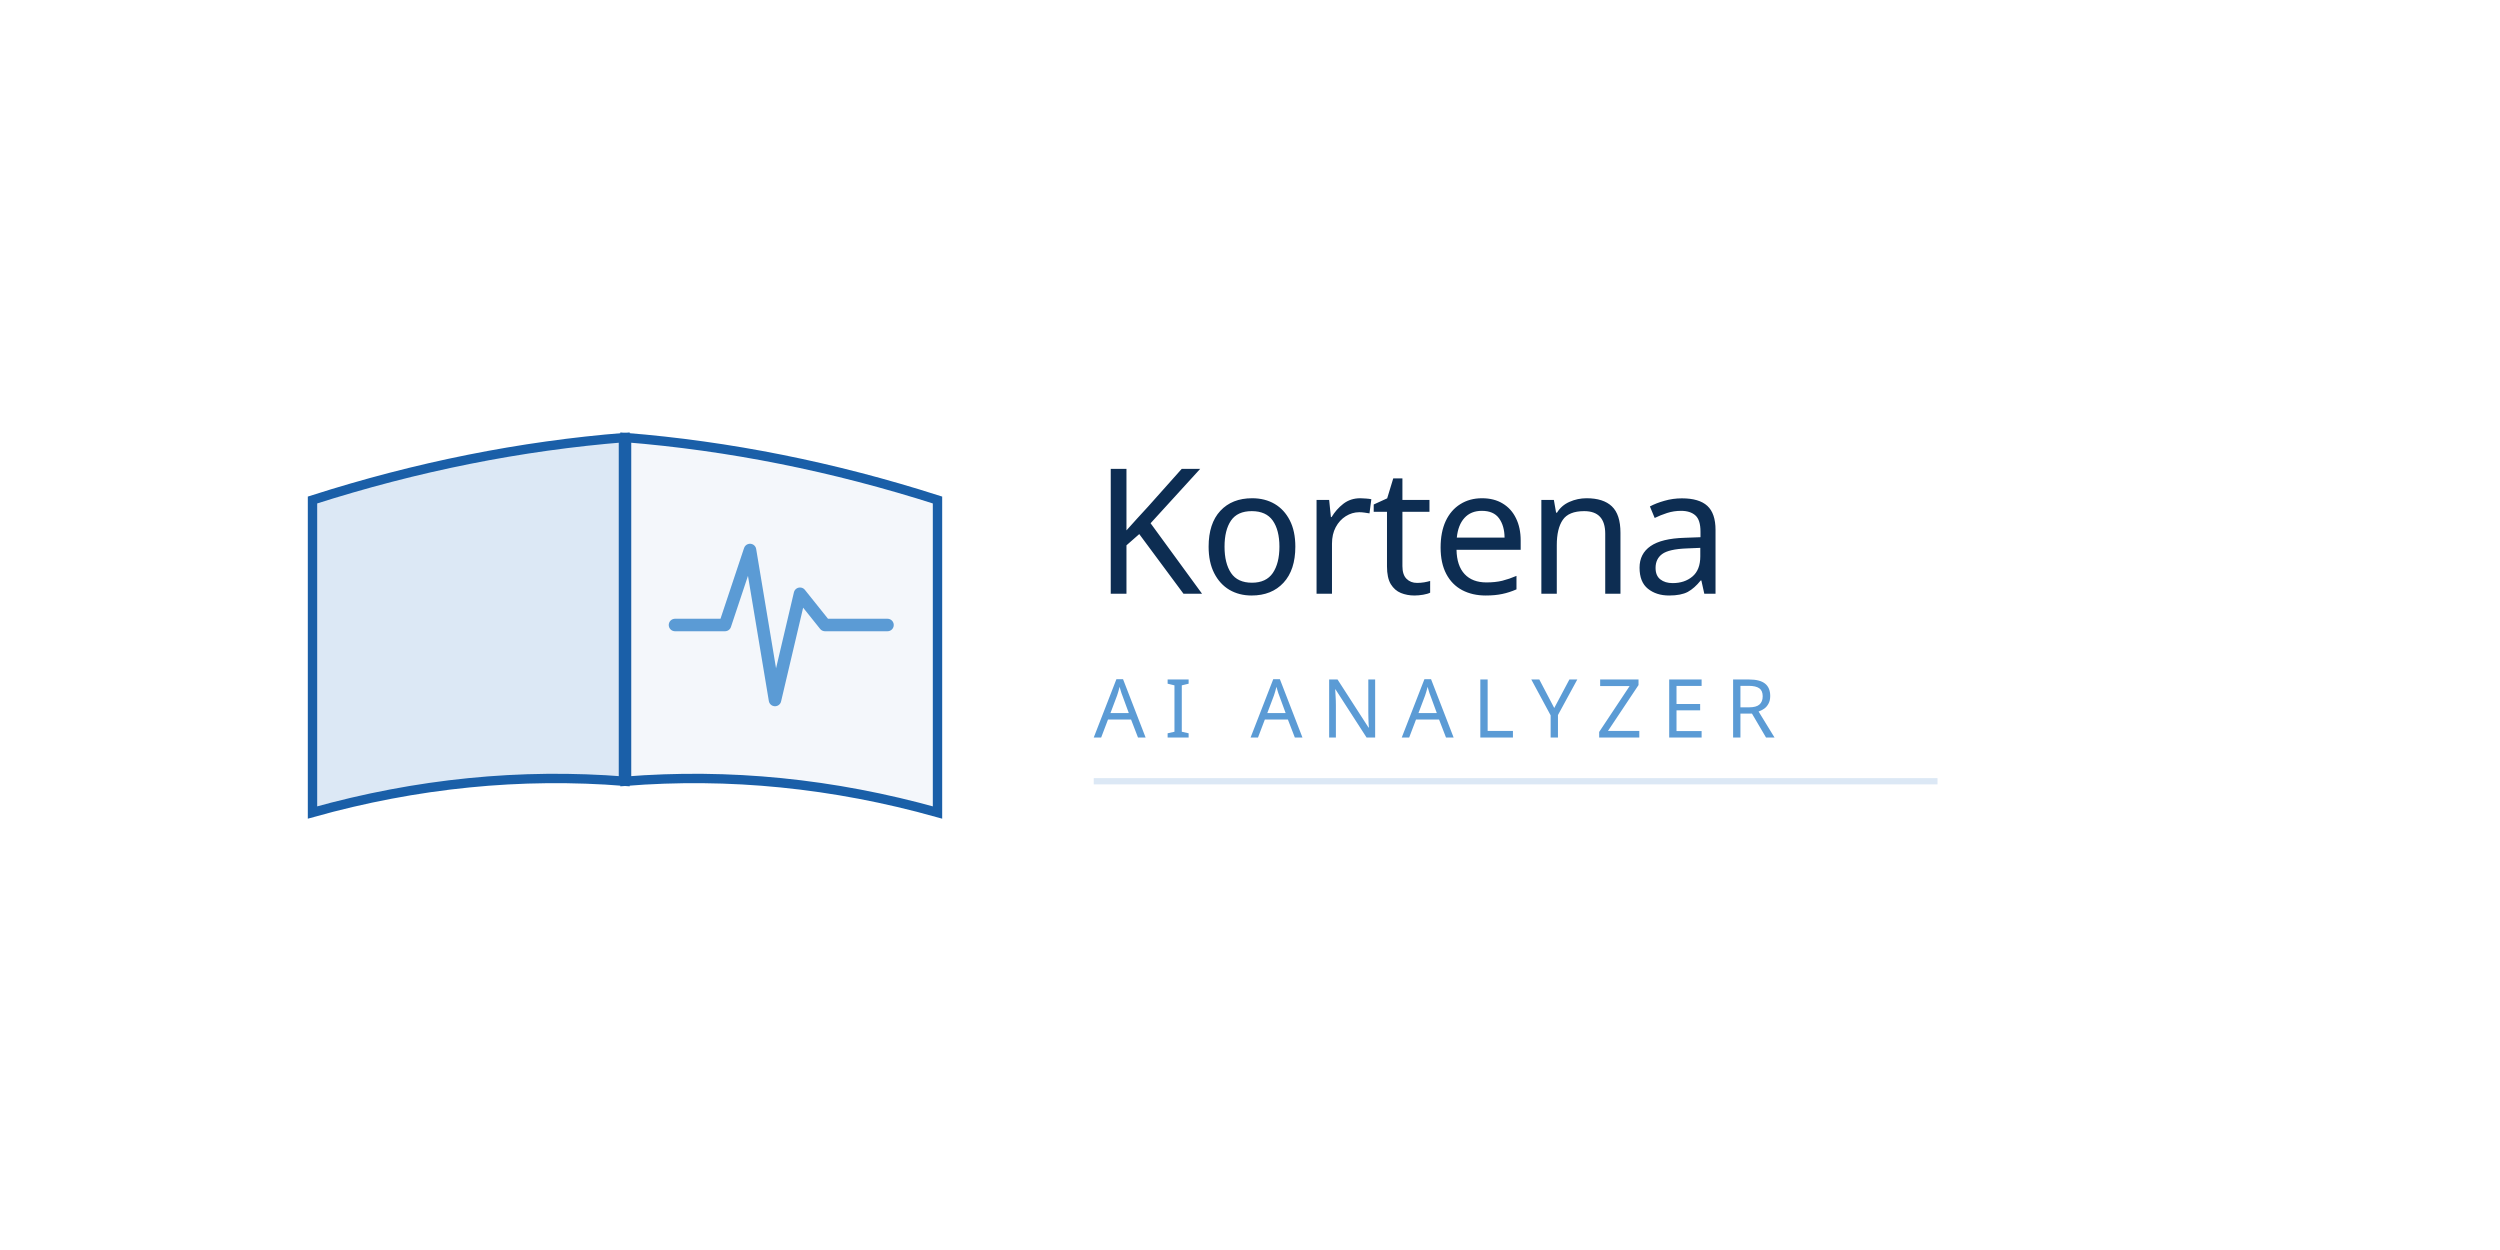
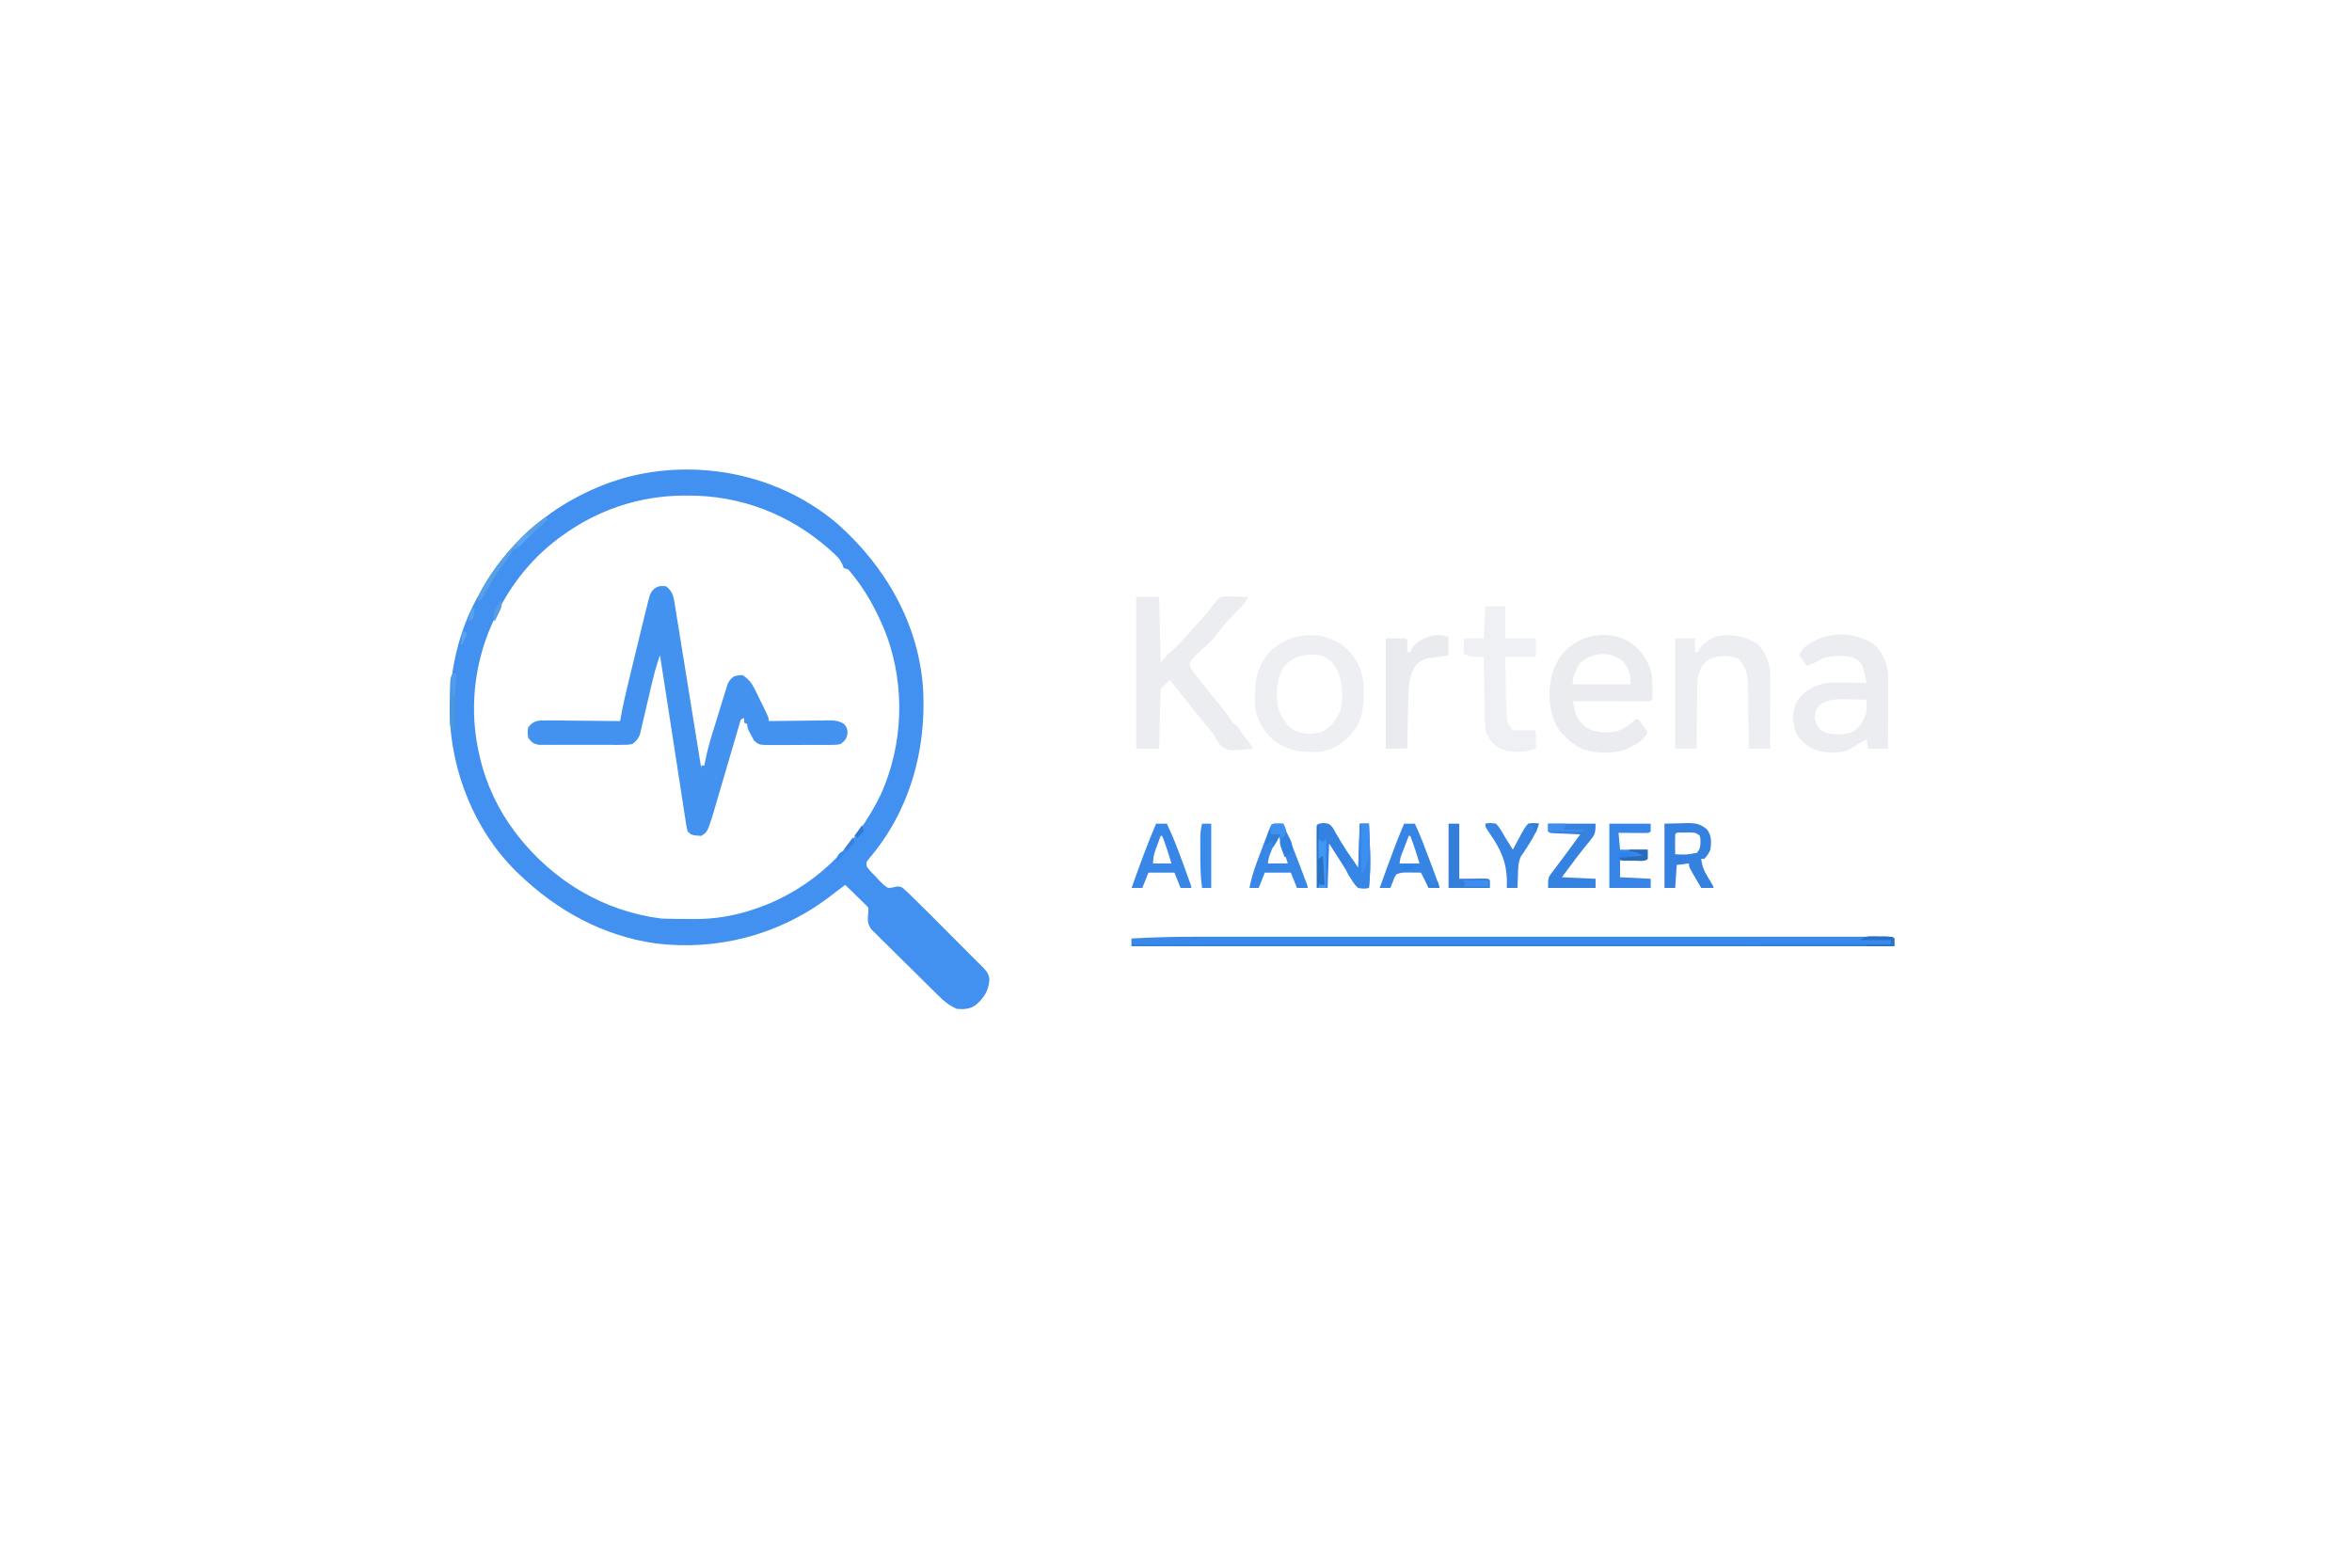
- <svg xmlns="http://www.w3.org/2000/svg" viewBox="0 0 400 200">
-   <g transform="translate(40, 60)">
-     <path d="M60 10 Q35 12 10 20 L10 70 Q35 63 60 65 Z" fill="#dce8f5" stroke="#1a5fa8" stroke-width="1.5" />
-     <path d="M60 10 Q85 12 110 20 L110 70 Q85 63 60 65 Z" fill="#f4f7fb" stroke="#1a5fa8" stroke-width="1.5" />
-     <line x1="60" y1="10" x2="60" y2="65" stroke="#1a5fa8" stroke-width="2" />
-     <polyline points="68,40 76,40 80,28 84,52 88,35 92,40 102,40" fill="none" stroke="#5b9bd5" stroke-width="2" stroke-linecap="round" stroke-linejoin="round" />
-   </g>
-   <text x="175" y="95" font-family="DM Sans, sans-serif" font-size="28" font-weight="500" fill="#0d2d52" letter-spacing="-0.5">Kortena</text>
-   <text x="175" y="118" font-family="DM Sans, sans-serif" font-size="13" font-weight="300" fill="#5b9bd5" letter-spacing="3">AI ANALYZER</text>
-   <line x1="175" y1="125" x2="310" y2="125" stroke="#dce8f5" stroke-width="1" />
+ <svg xmlns="http://www.w3.org/2000/svg" version="1.1" width="1536" height="1024">
+   <path d="M0 0 C31.466 27.961 53.19 65.778 55.781 108.436 C57.795 148.56 46.729 187.745 20.362 218.624 C18.603 220.668 18.603 220.668 18.894 223.683 C20.774 226.349 23.118 228.601 25.394 230.933 C25.994 231.595 26.595 232.258 27.214 232.94 C29.034 234.807 30.65 236.349 32.894 237.683 C34.974 237.631 36.756 237.192 38.776 236.717 C41.653 236.67 42.439 237.588 44.52 239.533 C45.567 240.504 45.567 240.504 46.635 241.494 C50.762 245.493 54.854 249.521 58.905 253.597 C60.302 254.996 60.302 254.996 61.727 256.423 C64.182 258.881 66.634 261.343 69.085 263.805 C71.574 266.305 74.067 268.802 76.56 271.3 C80.988 275.738 85.415 280.178 89.838 284.623 C91.521 286.309 93.215 287.985 94.912 289.658 C97.445 292.246 98.784 294.157 99.046 297.796 C98.333 305.091 95.645 309.193 90.269 314.058 C86.152 316.874 82.79 317.015 77.894 316.683 C73.219 314.735 70.038 312.226 66.439 308.696 C65.931 308.201 65.423 307.706 64.899 307.196 C63.236 305.571 61.583 303.934 59.933 302.296 C58.775 301.153 57.618 300.011 56.461 298.869 C54.043 296.478 51.632 294.08 49.224 291.679 C46.142 288.608 43.036 285.563 39.923 282.524 C37.526 280.176 35.147 277.81 32.773 275.438 C31.636 274.308 30.491 273.184 29.34 272.067 C27.731 270.502 26.149 268.913 24.572 267.317 C23.666 266.42 22.76 265.523 21.827 264.599 C19.182 260.609 19.533 258.41 19.894 253.683 C20.206 250.706 20.206 250.706 18.517 248.965 C17.888 248.352 17.26 247.74 16.612 247.108 C15.936 246.441 15.259 245.774 14.562 245.087 C13.846 244.397 13.131 243.706 12.394 242.995 C11.678 242.293 10.963 241.591 10.226 240.868 C8.455 239.133 6.677 237.405 4.894 235.683 C3.686 236.586 2.479 237.49 1.272 238.394 C0.538 238.944 -0.197 239.494 -0.954 240.061 C-2.693 241.371 -4.42 242.7 -6.142 244.034 C-38.631 268.433 -78.764 278.875 -119.053 273.913 C-153.573 268.859 -183.192 252.607 -208.106 228.683 C-208.663 228.15 -209.219 227.617 -209.792 227.068 C-237.202 200.315 -252.611 161.402 -253.458 123.395 C-253.653 96.208 -247.73 69.398 -234.106 45.683 C-233.587 44.747 -233.587 44.747 -233.057 43.792 C-212.896 7.556 -179.464 -18.429 -139.763 -30.067 C-91.706 -43.399 -38.043 -32.552 0 0 Z M-180.106 7.683 C-180.898 8.25 -181.689 8.817 -182.505 9.401 C-201.573 23.845 -215.386 41.979 -225.106 63.683 C-225.53 64.624 -225.53 64.624 -225.961 65.584 C-237.722 92.204 -240.715 122.302 -234.106 150.683 C-233.873 151.711 -233.873 151.711 -233.635 152.76 C-229.59 169.885 -221.716 186.649 -211.106 200.683 C-210.115 202.005 -210.115 202.005 -209.103 203.354 C-185.735 233.134 -152.849 252.963 -115.106 257.683 C-110.382 257.891 -105.659 257.911 -100.931 257.923 C-98.706 257.932 -96.482 257.963 -94.257 257.995 C-80.611 258.097 -67.749 256.033 -54.794 251.62 C-53.919 251.323 -53.043 251.027 -52.141 250.721 C-15.613 237.8 11.528 210.803 28.3 176.269 C42.775 143.7 44.085 106.146 31.894 72.683 C25.905 57.173 17.887 42.259 6.894 29.683 C5.904 29.353 4.914 29.023 3.894 28.683 C3.616 27.952 3.339 27.221 3.054 26.468 C1.55 22.859 -0.819 20.683 -3.669 18.12 C-4.242 17.603 -4.815 17.085 -5.405 16.552 C-31.57 -6.547 -63.434 -18.783 -98.356 -18.63 C-99.378 -18.626 -99.378 -18.626 -100.42 -18.622 C-129.478 -18.459 -156.544 -9.429 -180.106 7.683 Z " fill="#4290F0" transform="translate(547.1064,342.3174)" />
+   <path d="M0 0 C4.096 3.173 4.744 6.011 5.552 11.027 C5.67 11.729 5.788 12.431 5.909 13.154 C6.296 15.485 6.66 17.818 7.023 20.152 C7.293 21.807 7.565 23.461 7.838 25.116 C8.557 29.5 9.256 33.888 9.951 38.276 C10.638 42.591 11.343 46.904 12.047 51.217 C13.297 58.893 14.531 66.572 15.759 74.252 C17.295 83.859 18.855 93.463 20.414 103.066 C20.677 104.689 20.941 106.311 21.204 107.933 C21.802 111.622 22.401 115.311 23 119 C23 118.34 23 117.68 23 117 C23.66 117 24.32 117 25 117 C25.108 116.402 25.216 115.805 25.327 115.189 C26.545 108.745 28.21 102.545 30.152 96.285 C30.453 95.308 30.754 94.33 31.064 93.323 C31.696 91.276 32.33 89.23 32.968 87.184 C33.941 84.05 34.9 80.911 35.857 77.771 C36.476 75.776 37.095 73.78 37.715 71.785 C37.999 70.848 38.284 69.91 38.577 68.944 C38.85 68.076 39.124 67.207 39.406 66.313 C39.642 65.55 39.878 64.788 40.121 64.002 C41.108 61.754 42.104 60.547 44 59 C46.875 58.062 46.875 58.062 50 58 C54.017 60.647 56.012 63.286 58.113 67.57 C58.901 69.162 58.901 69.162 59.705 70.785 C60.236 71.887 60.766 72.989 61.312 74.125 C61.862 75.235 62.412 76.345 62.979 77.488 C67 85.691 67 85.691 67 88 C67.565 87.991 68.13 87.982 68.713 87.973 C74.601 87.885 80.49 87.824 86.379 87.78 C88.576 87.76 90.773 87.733 92.969 87.698 C96.13 87.65 99.289 87.627 102.449 87.609 C103.92 87.578 103.92 87.578 105.42 87.547 C109.754 87.545 112.312 87.603 116.124 89.806 C118 92 118 92 118.562 95.5 C117.909 99.568 117.174 100.495 114 103 C111.496 103.515 111.496 103.515 108.652 103.533 C107.584 103.549 106.517 103.565 105.416 103.581 C104.268 103.576 103.12 103.572 101.938 103.566 C100.162 103.576 100.162 103.576 98.351 103.585 C95.85 103.592 93.348 103.589 90.847 103.576 C87.014 103.563 83.184 103.597 79.352 103.635 C76.922 103.636 74.492 103.634 72.062 103.629 C70.341 103.649 70.341 103.649 68.584 103.669 C60.651 103.576 60.651 103.576 57.355 100.66 C56.908 99.782 56.461 98.904 56 98 C55.422 96.948 54.845 95.896 54.25 94.812 C53 92 53 92 53 90 C52.34 89.67 51.68 89.34 51 89 C51 88.01 51 87.02 51 86 C48.714 86.859 48.714 86.859 48.02 89.617 C47.508 91.367 47.508 91.367 46.985 93.153 C46.794 93.795 46.604 94.438 46.407 95.099 C45.776 97.234 45.156 99.371 44.535 101.508 C44.098 102.992 43.659 104.476 43.22 105.96 C42.062 109.878 40.913 113.798 39.766 117.719 C37.936 123.975 36.096 130.228 34.25 136.479 C33.609 138.657 32.973 140.837 32.338 143.017 C31.94 144.369 31.543 145.72 31.145 147.071 C30.802 148.242 30.46 149.414 30.107 150.621 C26.905 160.397 26.905 160.397 23 163 C16.547 162.547 16.547 162.547 14 160 C13.458 157.542 13.027 155.146 12.659 152.662 C12.54 151.903 12.421 151.145 12.298 150.363 C11.903 147.835 11.52 145.304 11.137 142.773 C10.861 140.992 10.584 139.211 10.307 137.429 C9.573 132.705 8.849 127.979 8.128 123.252 C7.412 118.574 6.687 113.896 5.963 109.219 C4.837 101.943 3.717 94.667 2.599 87.39 C1.109 77.687 -0.4 67.987 -1.918 58.289 C-2.026 57.597 -2.135 56.905 -2.246 56.192 C-2.83 52.461 -3.415 48.731 -4 45 C-6.287 51.447 -8.028 57.918 -9.559 64.582 C-10.031 66.585 -10.505 68.589 -10.979 70.592 C-11.713 73.715 -12.444 76.84 -13.163 79.967 C-13.865 83.008 -14.586 86.045 -15.309 89.082 C-15.624 90.485 -15.624 90.485 -15.947 91.917 C-16.262 93.224 -16.262 93.224 -16.584 94.558 C-16.761 95.321 -16.939 96.085 -17.122 96.871 C-18.296 99.717 -19.548 101.132 -22 103 C-24.884 103.508 -24.884 103.508 -28.266 103.518 C-30.168 103.536 -30.168 103.536 -32.108 103.556 C-33.489 103.549 -34.869 103.54 -36.25 103.531 C-37.67 103.534 -39.089 103.538 -40.509 103.543 C-43.481 103.549 -46.453 103.54 -49.426 103.521 C-53.233 103.499 -57.038 103.512 -60.845 103.536 C-63.776 103.55 -66.706 103.546 -69.637 103.535 C-71.04 103.533 -72.443 103.536 -73.847 103.545 C-75.809 103.555 -77.772 103.537 -79.734 103.518 C-80.85 103.514 -81.966 103.511 -83.116 103.508 C-86.671 102.882 -87.852 101.858 -90 99 C-90.562 95.5 -90.562 95.5 -90 92 C-87.785 89.227 -85.948 88.126 -82.42 87.656 C-79.1 87.536 -75.803 87.551 -72.48 87.609 C-71.267 87.615 -70.053 87.621 -68.803 87.627 C-64.93 87.649 -61.059 87.699 -57.188 87.75 C-54.561 87.77 -51.934 87.788 -49.307 87.805 C-42.871 87.849 -36.435 87.916 -30 88 C-29.895 87.371 -29.789 86.743 -29.681 86.095 C-28.313 78.231 -26.519 70.503 -24.629 62.75 C-24.302 61.402 -23.976 60.054 -23.65 58.706 C-22.97 55.899 -22.289 53.092 -21.605 50.285 C-20.737 46.719 -19.873 43.152 -19.01 39.585 C-18.338 36.806 -17.664 34.028 -16.989 31.251 C-16.518 29.306 -16.047 27.362 -15.576 25.417 C-14.729 21.942 -13.869 18.47 -13 15 C-12.603 13.398 -12.603 13.398 -12.199 11.764 C-11.818 10.286 -11.818 10.286 -11.429 8.777 C-11.21 7.916 -10.991 7.055 -10.765 6.168 C-9.002 1.171 -5.117 -1.05 0 0 Z " fill="#4392F0" transform="translate(435,383)" />
+   <path d="M0 0 C4.95 0 9.9 0 15 0 C15.33 14.19 15.66 28.38 16 43 C18.475 40.03 18.475 40.03 21 37 C21.784 36.381 22.567 35.763 23.375 35.125 C26.289 32.766 28.551 30.183 30.98 27.34 C33.274 24.682 35.632 22.091 38 19.5 C45.501 11.499 45.501 11.499 52.117 2.793 C53.743 0.837 54.586 0.095 57.088 -0.481 C59.522 -0.59 61.88 -0.525 64.312 -0.375 C65.148 -0.348 65.984 -0.321 66.846 -0.293 C68.898 -0.223 70.949 -0.115 73 0 C71.516 3.487 69.538 5.642 66.812 8.25 C61.233 13.713 56.195 19.386 51.5 25.625 C48.853 29.083 46.077 31.787 42.715 34.531 C40.845 36.133 39.164 37.811 37.5 39.625 C36.995 40.174 36.489 40.723 35.969 41.289 C34.834 42.941 34.834 42.941 35.078 44.852 C36.375 47.874 38.216 50.165 40.25 52.75 C40.685 53.306 41.121 53.863 41.569 54.436 C45.788 59.8 50.104 65.089 54.444 70.354 C57.003 73.471 59.457 76.604 61.762 79.914 C63.651 83.018 63.651 83.018 66 84 C66.392 84.66 66.784 85.32 67.188 86 C69.372 89.616 71.939 92.814 74.574 96.109 C76 98 76 98 76 99 C60.288 100.511 60.288 100.511 55.48 97.336 C53.432 94.668 51.751 91.873 50 89 C47.905 86.274 45.7 83.642 43.5 81 C42.37 79.615 41.243 78.228 40.117 76.84 C39.314 75.852 39.314 75.852 38.495 74.843 C32.912 67.961 27.42 61.012 22 54 C21.196 54.804 20.391 55.609 19.562 56.438 C18.375 57.625 17.188 58.812 16 60 C15.84 62.883 15.74 65.744 15.684 68.629 C15.663 69.493 15.642 70.357 15.621 71.248 C15.555 74.019 15.496 76.791 15.438 79.562 C15.394 81.437 15.351 83.311 15.307 85.186 C15.199 89.79 15.098 94.395 15 99 C10.05 99 5.1 99 0 99 C0 66.33 0 33.66 0 0 Z " fill="#ECEDF0" transform="translate(742,390)" />
+   <path d="M0 0 C7.21 5.121 12.548 12.442 14.344 21.238 C14.893 26.665 14.9 32.152 14.582 37.594 C13.582 38.594 13.582 38.594 11.526 38.714 C10.622 38.712 9.718 38.71 8.787 38.707 C7.766 38.707 6.745 38.707 5.693 38.707 C4.583 38.702 3.472 38.697 2.328 38.691 C1.198 38.69 0.067 38.689 -1.098 38.687 C-4.725 38.682 -8.353 38.669 -11.98 38.656 C-14.433 38.651 -16.885 38.647 -19.338 38.643 C-25.365 38.632 -31.391 38.615 -37.418 38.594 C-37.106 39.869 -36.793 41.144 -36.472 42.458 C-36.296 43.175 -36.12 43.893 -35.939 44.632 C-34.643 49.509 -32.383 52.845 -28.355 55.969 C-22.083 59.438 -15.033 59.566 -8.062 58.098 C-3.33 56.478 -0.142 53.875 3.582 50.594 C4.242 50.594 4.902 50.594 5.582 50.594 C7.09 52.344 7.09 52.344 8.707 54.594 C9.246 55.336 9.785 56.079 10.34 56.844 C10.75 57.421 11.16 57.999 11.582 58.594 C9.187 64.399 3.923 66.866 -1.449 69.645 C-10.179 73.187 -21.554 72.895 -30.418 70.031 C-35.63 67.821 -39.519 64.651 -43.418 60.594 C-44.16 59.831 -44.903 59.068 -45.668 58.281 C-52.271 48.141 -53.751 36.419 -51.668 24.656 C-49.105 13.149 -44.853 6.365 -34.871 -0.047 C-23.891 -6.131 -10.915 -6.348 0 0 Z M-32.418 13.594 C-35.348 18.232 -37.418 22.052 -37.418 27.594 C-24.878 27.594 -12.338 27.594 0.582 27.594 C-0.049 18.888 -0.049 18.888 -4.418 12.594 C-13.137 5.843 -24.196 6.286 -32.418 13.594 Z " fill="#EBECEF" transform="translate(1064.418,419.4062)" />
+   <path d="M0 0 C5.731 4.64 8.484 11.303 9.688 18.438 C9.77 20.155 9.805 21.875 9.801 23.595 C9.801 24.596 9.801 25.596 9.801 26.627 C9.796 27.695 9.79 28.763 9.785 29.863 C9.784 30.966 9.782 32.069 9.781 33.205 C9.775 36.72 9.763 40.235 9.75 43.75 C9.745 46.136 9.74 48.522 9.736 50.908 C9.725 56.751 9.708 62.594 9.688 68.438 C5.397 68.438 1.107 68.438 -3.312 68.438 C-3.643 66.457 -3.973 64.478 -4.312 62.438 C-7.863 64.145 -11.106 66.179 -14.41 68.316 C-20.661 72 -29.339 71.278 -36.211 69.824 C-42.473 67.637 -46.908 64.161 -50.312 58.438 C-52.913 51.833 -52.924 45.041 -50.312 38.438 C-46.021 31.406 -40.248 28.257 -32.56 25.9 C-29.743 25.32 -27.111 25.326 -24.234 25.34 C-23.074 25.343 -21.914 25.346 -20.719 25.35 C-18.909 25.362 -18.909 25.362 -17.062 25.375 C-15.229 25.382 -15.229 25.382 -13.359 25.389 C-10.344 25.4 -7.328 25.417 -4.312 25.438 C-4.748 23.491 -5.197 21.548 -5.652 19.605 C-5.901 18.523 -6.15 17.44 -6.406 16.325 C-7.542 12.708 -8.99 11.227 -12.312 9.438 C-17.527 6.83 -26.628 7.652 -32.129 9.262 C-34.257 10.23 -36.279 11.287 -38.312 12.438 C-39.974 13.116 -41.638 13.789 -43.312 14.438 C-44.962 12.127 -46.612 9.818 -48.312 7.438 C-45.85 1.17 -40.407 -1.162 -34.594 -3.73 C-23.382 -7.82 -9.965 -6.563 0 0 Z M-36.188 41.312 C-37.543 43.872 -38.177 45.522 -38.312 48.438 C-37.144 52.203 -36.288 54.687 -33.125 57.121 C-27.404 59.799 -20.015 59.481 -13.984 57.781 C-8.749 55.141 -6.548 50.731 -4.562 45.438 C-4.188 42.441 -4.299 39.454 -4.312 36.438 C-8 36.35 -11.687 36.297 -15.375 36.25 C-16.413 36.225 -17.452 36.2 -18.521 36.174 C-25.325 36.109 -31.113 36.238 -36.188 41.312 Z " fill="#ECEDF0" transform="translate(1223.312,420.5625)" />
+   <path d="M0 0 C1.981 -0.001 3.962 -0.003 5.942 -0.005 C11.32 -0.009 16.698 -0.007 22.076 -0.004 C27.9 -0.001 33.723 -0.005 39.547 -0.008 C50.925 -0.012 62.302 -0.011 73.68 -0.008 C82.921 -0.006 92.162 -0.006 101.403 -0.007 C102.721 -0.007 104.039 -0.007 105.396 -0.007 C107.403 -0.008 109.409 -0.008 111.415 -0.008 C136.426 -0.011 161.436 -0.008 186.447 -0.003 C208.671 0.002 230.895 0.001 253.12 -0.003 C278.117 -0.009 303.114 -0.011 328.111 -0.008 C330.772 -0.007 333.433 -0.007 336.095 -0.007 C338.059 -0.007 338.059 -0.007 340.063 -0.006 C349.306 -0.005 358.55 -0.007 367.793 -0.009 C379.037 -0.012 390.28 -0.011 401.524 -0.006 C407.264 -0.003 413.003 -0.002 418.743 -0.006 C423.988 -0.009 429.232 -0.007 434.477 -0.002 C436.383 -0.001 438.289 -0.001 440.194 -0.004 C442.767 -0.007 445.34 -0.004 447.912 0.001 C449.045 -0.002 449.045 -0.002 450.2 -0.006 C455.296 0.013 455.296 0.013 456.411 1.127 C456.411 2.777 456.411 4.427 456.411 6.127 C292.071 6.127 127.731 6.127 -41.589 6.127 C-41.589 4.477 -41.589 2.827 -41.589 1.127 C-27.714 0.359 -13.895 -0.018 0 0 Z " fill="#3988EA" transform="translate(780.5894,611.873)" />
+   <path d="M0 0 C7.65 5.505 12.423 13.063 14.25 22.312 C15.421 34.509 15.653 46.709 8.332 57.012 C2.761 63.766 -3.995 68.715 -12.75 70.312 C-25.118 71.145 -34.925 70.085 -44.934 62.078 C-51.079 56.105 -55.735 48.047 -56.184 39.422 C-56.207 37.636 -56.208 35.849 -56.188 34.062 C-56.18 33.13 -56.172 32.198 -56.165 31.238 C-55.911 20.652 -53.162 12.082 -45.75 4.312 C-32.685 -7.396 -15.074 -9.251 0 0 Z M-37.75 15.312 C-42.132 22.896 -42.68 32.66 -41.125 41.188 C-39.437 47.231 -36.571 51.892 -31.625 55.75 C-25.253 59.213 -18.898 59.205 -12 57.25 C-6.306 53.856 -2.29 49.087 -0.219 42.738 C1.591 33.375 1.137 22.805 -3.852 14.473 C-6.624 10.815 -9.417 8.705 -13.75 7.312 C-23.971 6.112 -30.75 7.723 -37.75 15.312 Z " fill="#EEEFF2" transform="translate(875.75,420.6875)" />
+   <path d="M0 0 C5.143 5.584 8.319 13.017 8.301 20.581 C8.301 21.642 8.301 22.703 8.301 23.796 C8.296 24.939 8.29 26.083 8.285 27.262 C8.284 28.434 8.282 29.606 8.281 30.814 C8.275 34.563 8.263 38.313 8.25 42.062 C8.245 44.602 8.24 47.142 8.236 49.682 C8.225 55.913 8.208 62.144 8.188 68.375 C3.567 68.375 -1.052 68.375 -5.812 68.375 C-5.822 66.933 -5.831 65.49 -5.841 64.004 C-5.881 58.629 -5.947 53.254 -6.02 47.879 C-6.048 45.558 -6.069 43.236 -6.083 40.914 C-6.105 37.567 -6.152 34.221 -6.203 30.875 C-6.204 29.844 -6.206 28.814 -6.207 27.752 C-6.353 20.489 -7.432 14.653 -12.875 9.375 C-18.892 7.326 -25.36 7.393 -31.25 9.875 C-35.514 12.491 -37.236 15.695 -38.812 20.375 C-39.373 24.141 -39.417 27.853 -39.422 31.656 C-39.438 32.71 -39.455 33.764 -39.472 34.85 C-39.52 38.192 -39.542 41.533 -39.562 44.875 C-39.591 47.151 -39.621 49.427 -39.652 51.703 C-39.726 57.26 -39.776 62.817 -39.812 68.375 C-44.432 68.375 -49.053 68.375 -53.812 68.375 C-53.812 44.615 -53.812 20.855 -53.812 -3.625 C-49.523 -3.625 -45.233 -3.625 -40.812 -3.625 C-40.812 -0.655 -40.812 2.315 -40.812 5.375 C-40.153 5.375 -39.492 5.375 -38.812 5.375 C-38.627 4.818 -38.441 4.261 -38.25 3.688 C-35.624 -0.536 -31.479 -2.83 -27.062 -4.938 C-16.855 -7.097 -8.912 -5.149 0 0 Z " fill="#EDEEF1" transform="translate(1147.812,420.625)" />
+   <path d="M0 0 C4.29 0 8.58 0 13 0 C13 6.93 13 13.86 13 21 C19.6 21 26.2 21 33 21 C33 24.96 33 28.92 33 33 C26.4 33 19.8 33 13 33 C13.097 38.748 13.2 44.495 13.317 50.242 C13.356 52.197 13.39 54.151 13.422 56.106 C13.468 58.918 13.526 61.731 13.586 64.543 C13.597 65.414 13.609 66.285 13.621 67.182 C13.753 72.629 13.963 76.963 18 81 C21.324 81.206 21.324 81.206 25.062 81.062 C27.374 81.009 29.687 80.98 32 81 C33 82 33 82 33.098 84.504 C33.086 85.513 33.074 86.523 33.062 87.562 C33.053 88.574 33.044 89.586 33.035 90.629 C33.024 91.411 33.012 92.194 33 93 C25.23 95.645 17.959 96.038 10.148 93.188 C5.355 90.538 1.721 86.164 0 81 C-0.114 79.42 -0.176 77.837 -0.205 76.253 C-0.225 75.292 -0.245 74.332 -0.266 73.342 C-0.282 72.307 -0.299 71.273 -0.316 70.207 C-0.337 69.146 -0.358 68.085 -0.379 66.991 C-0.445 63.598 -0.504 60.206 -0.562 56.812 C-0.606 54.514 -0.649 52.215 -0.693 49.916 C-0.8 44.277 -0.902 38.639 -1 33 C-2.986 33.033 -4.971 33.065 -6.957 33.098 C-9.596 32.972 -11.651 32.174 -14 31 C-14 27.7 -14 24.4 -14 21 C-9.71 21 -5.42 21 -1 21 C-0.67 14.07 -0.34 7.14 0 0 Z " fill="#EFF0F3" transform="translate(970,396)" />
+   <path d="M0 0 C0 3.96 0 7.92 0 12 C-3.317 12.663 -6.078 13.104 -9.375 13.312 C-13.94 13.829 -17.551 14.864 -21 18 C-25.856 25.055 -26.161 32.375 -26.316 40.676 C-26.337 41.601 -26.358 42.526 -26.379 43.479 C-26.445 46.424 -26.504 49.368 -26.562 52.312 C-26.606 54.313 -26.649 56.314 -26.693 58.314 C-26.8 63.21 -26.902 68.105 -27 73 C-31.62 73 -36.24 73 -41 73 C-41 49.24 -41 25.48 -41 1 C-36.71 1 -32.42 1 -28 1 C-27 2 -27 2 -26.902 3.848 C-26.951 6.924 -26.951 6.924 -27 10 C-26.34 10 -25.68 10 -25 10 C-24.773 9.422 -24.546 8.845 -24.312 8.25 C-21.513 3.451 -17.134 1.297 -12.059 -0.469 C-7.807 -1.566 -4.126 -1.375 0 0 Z " fill="#EAEBEE" transform="translate(946,416)" />
+   <path d="M0 0 C3.707 0.441 3.707 0.441 6.008 2.977 C6.703 4.138 7.373 5.315 8.02 6.504 C8.773 7.78 9.528 9.055 10.285 10.328 C10.674 10.998 11.062 11.667 11.463 12.357 C13.597 15.933 15.94 19.366 18.27 22.816 C20.466 26.096 20.466 26.096 22.707 29.441 C23.037 19.871 23.367 10.301 23.707 0.441 C25.687 0.441 27.667 0.441 29.707 0.441 C29.878 4.333 30.038 8.225 30.189 12.117 C30.267 14.075 30.353 16.033 30.439 17.99 C30.754 26.226 30.54 34.241 29.707 42.441 C26.512 42.855 26.512 42.855 22.707 42.441 C20.648 40.194 19.331 38.401 17.832 35.816 C17.417 35.148 17.002 34.479 16.575 33.791 C15.707 32.392 14.85 30.987 14.002 29.577 C12.355 26.861 10.633 24.199 8.901 21.538 C7.156 18.848 5.434 16.143 3.707 13.441 C3.377 23.011 3.047 32.581 2.707 42.441 C0.397 42.441 -1.913 42.441 -4.293 42.441 C-4.318 36.621 -4.336 30.8 -4.348 24.979 C-4.353 22.997 -4.36 21.016 -4.368 19.034 C-4.38 16.192 -4.386 13.35 -4.391 10.508 C-4.396 9.616 -4.401 8.724 -4.406 7.806 C-4.406 5.684 -4.355 3.562 -4.293 1.441 C-3.293 0.441 -3.293 0.441 0 0 Z " fill="#3382E1" transform="translate(864.293,537.5586)" />
+   <path d="M0 0 C3.506 -0.083 7.013 -0.165 10.625 -0.25 C11.719 -0.286 12.813 -0.323 13.94 -0.36 C19.965 -0.429 23.459 -0.086 28 4 C30.833 8.25 30.65 12.01 30 17 C28.941 19.543 27.872 20.908 26 23 C25.34 23 24.68 23 24 23 C24.521 27.894 25.99 31.139 28.562 35.312 C32 40.936 32 40.936 32 42 C29.36 42 26.72 42 24 42 C22.661 39.711 21.329 37.419 20 35.125 C19.618 34.474 19.237 33.823 18.844 33.152 C16 28.227 16 28.227 16 26 C12.04 26.495 12.04 26.495 8 27 C7.67 31.95 7.34 36.9 7 42 C4.69 42 2.38 42 0 42 C0 28.14 0 14.28 0 0 Z M7 7 C6.927 9.186 6.916 11.375 6.938 13.562 C6.947 14.76 6.956 15.958 6.965 17.191 C6.976 18.118 6.988 19.045 7 20 C14.175 20.342 14.175 20.342 21.188 19.062 C23.737 16.161 23.518 13.819 23.469 10.059 C23.159 7.609 23.159 7.609 20 6 C17.06 5.72 17.06 5.72 13.875 5.812 C12.8 5.819 11.725 5.825 10.617 5.832 C8.074 5.706 8.074 5.706 7 7 Z " fill="#3481E0" transform="translate(1087,538)" />
+   <path d="M0 0 C8.91 0 17.82 0 27 0 C27 1.65 27 3.3 27 5 C26 6 26 6 24.051 6.114 C23.218 6.108 22.385 6.103 21.527 6.098 C20.628 6.094 19.729 6.091 18.803 6.088 C17.857 6.08 16.912 6.071 15.938 6.062 C14.988 6.058 14.039 6.053 13.061 6.049 C10.707 6.037 8.353 6.019 6 6 C6.33 9.63 6.66 13.26 7 17 C12.94 17 18.88 17 25 17 C25 18.98 25 20.96 25 23 C24 24 24 24 20.184 24.098 C18.602 24.091 17.019 24.079 15.438 24.062 C14.631 24.058 13.825 24.053 12.994 24.049 C10.996 24.037 8.998 24.019 7 24 C7 27.63 7 31.26 7 35 C13.6 35.33 20.2 35.66 27 36 C27 37.98 27 39.96 27 42 C18.09 42 9.18 42 0 42 C0 28.14 0 14.28 0 0 Z " fill="#3685E7" transform="translate(1051,538)" />
+   <path d="M0 0 C2.31 0 4.62 0 7 0 C10.537 7.624 13.497 15.425 16.429 23.296 C17.259 25.524 18.094 27.75 18.93 29.977 C19.459 31.391 19.987 32.805 20.516 34.219 C20.891 35.219 20.891 35.219 21.273 36.239 C23 40.884 23 40.884 23 42 C20.69 42 18.38 42 16 42 C14.35 38.7 12.7 35.4 11 32 C9.083 31.973 7.167 31.954 5.25 31.938 C4.183 31.926 3.115 31.914 2.016 31.902 C-1.61 31.96 -1.61 31.96 -5 33 C-6.351 35.072 -6.351 35.072 -7.25 37.562 C-7.585 38.389 -7.92 39.215 -8.266 40.066 C-8.508 40.704 -8.75 41.343 -9 42 C-11.31 42 -13.62 42 -16 42 C-14.529 37.946 -13.053 33.893 -11.575 29.842 C-11.075 28.469 -10.575 27.096 -10.077 25.723 C-6.93 17.052 -3.641 8.479 0 0 Z M3 8 C1.996 10.624 0.997 13.249 0 15.875 C-0.286 16.621 -0.572 17.368 -0.867 18.137 C-2.433 21.96 -2.433 21.96 -3 26 C1.29 26 5.58 26 10 26 C8.218 19.889 6.307 13.932 4 8 C3.67 8 3.34 8 3 8 Z " fill="#3684E3" transform="translate(917,538)" />
+   <path d="M0 0 C2.31 0 4.62 0 7 0 C10.845 8.027 14.052 16.232 17.077 24.592 C17.825 26.658 18.579 28.722 19.334 30.785 C23 40.842 23 40.842 23 42 C20.69 42 18.38 42 16 42 C14.68 38.7 13.36 35.4 12 32 C6.39 32 0.78 32 -5 32 C-6.98 36.95 -6.98 36.95 -9 42 C-11.31 42 -13.62 42 -16 42 C-11.004 27.851 -5.903 13.799 0 0 Z M3 8 C2.159 10.247 1.327 12.497 0.5 14.75 C0.262 15.384 0.023 16.018 -0.223 16.672 C-1.448 20.033 -2 22.369 -2 26 C1.96 26 5.92 26 10 26 C8.218 19.889 6.307 13.932 4 8 C3.67 8 3.34 8 3 8 Z " fill="#3886E5" transform="translate(755,538)" />
+   <path d="M0 0 C1.134 0.021 2.269 0.041 3.438 0.062 C6.986 8.406 10.312 16.822 13.514 25.303 C14.264 27.287 15.018 29.27 15.771 31.252 C16.25 32.516 16.729 33.779 17.207 35.043 C17.636 36.176 18.065 37.31 18.507 38.477 C19.438 41.062 19.438 41.062 19.438 42.062 C17.128 42.062 14.818 42.062 12.438 42.062 C11.117 38.763 9.797 35.462 8.438 32.062 C2.828 32.062 -2.783 32.062 -8.562 32.062 C-10.543 37.013 -10.543 37.013 -12.562 42.062 C-14.543 42.062 -16.523 42.062 -18.562 42.062 C-17.11 33.951 -14.263 26.437 -11.34 18.767 C-10.492 16.542 -9.655 14.314 -8.818 12.086 C-8.284 10.672 -7.75 9.258 -7.215 7.844 C-6.964 7.177 -6.713 6.511 -6.454 5.824 C-4.257 0.075 -4.257 0.075 0 0 Z M-0.562 8.062 C-1.566 10.686 -2.566 13.311 -3.562 15.938 C-3.849 16.684 -4.135 17.43 -4.43 18.199 C-5.996 22.022 -5.996 22.022 -6.562 26.062 C-2.272 26.062 2.018 26.062 6.438 26.062 C4.655 19.952 2.744 13.994 0.438 8.062 C0.107 8.062 -0.223 8.062 -0.562 8.062 Z " fill="#3887E6" transform="translate(834.5625,537.9375)" />
+   <path d="M0 0 C10.23 0 20.46 0 31 0 C31 6.517 30.646 7.158 26.75 11.875 C25.84 13 24.931 14.126 24.023 15.254 C23.537 15.851 23.051 16.448 22.55 17.063 C19.737 20.579 17.064 24.201 14.375 27.812 C12.601 30.184 10.828 32.556 9 35 C16.26 35.33 23.52 35.66 31 36 C31 37.98 31 39.96 31 42 C20.77 42 10.54 42 0 42 C0 35.251 0 35.251 2.562 31.863 C3.109 31.126 3.655 30.388 4.218 29.628 C4.806 28.864 5.394 28.1 6 27.312 C6.59 26.522 7.18 25.732 7.788 24.918 C8.968 23.339 10.154 21.763 11.345 20.191 C13.543 17.281 15.679 14.332 17.812 11.375 C18.875 9.916 19.937 8.458 21 7 C20.399 6.975 19.799 6.95 19.18 6.924 C16.474 6.808 13.768 6.686 11.062 6.562 C10.117 6.523 9.171 6.484 8.197 6.443 C7.298 6.401 6.399 6.36 5.473 6.316 C4.64 6.28 3.807 6.243 2.949 6.205 C1 6 1 6 0 5 C0 3.35 0 1.7 0 0 Z " fill="#3582E1" transform="translate(1011,538)" />
+   <path d="M0 0 C0.798 0.002 1.596 0.004 2.418 0.006 C3.247 0.018 4.076 0.03 4.93 0.043 C5.766 0.044 6.603 0.044 7.465 0.045 C13.664 0.09 13.664 0.09 14.805 1.23 C14.805 2.88 14.805 4.53 14.805 6.23 C-149.535 6.23 -313.875 6.23 -483.195 6.23 C-483.195 4.58 -483.195 2.93 -483.195 1.23 C-482.865 2.55 -482.535 3.87 -482.195 5.23 C-318.845 5.23 -155.495 5.23 12.805 5.23 C12.805 4.24 12.805 3.25 12.805 2.23 C6.205 2.23 -0.395 2.23 -7.195 2.23 C-4.116 0.177 -3.476 -0.02 0 0 Z " fill="#2D80DA" transform="translate(1222.195,611.7695)" />
+   <path d="M0 0 C3.125 -0.562 3.125 -0.562 7 0 C9.534 2.686 11.19 5.799 13 9 C14.649 11.678 16.323 14.34 18 17 C18.266 16.485 18.533 15.97 18.807 15.439 C20.031 13.111 21.296 10.806 22.562 8.5 C23.19 7.284 23.19 7.284 23.83 6.043 C25.087 3.794 26.224 1.868 28 0 C31.84 -0.531 31.84 -0.531 35 0 C33.634 4.693 31.676 8.441 29.062 12.562 C28.028 14.204 28.028 14.204 26.973 15.879 C25.802 17.73 24.589 19.557 23.289 21.32 C21.4 25.248 21.432 29.004 21.312 33.312 C21.261 34.566 21.261 34.566 21.209 35.846 C21.127 37.897 21.062 39.948 21 42 C18.69 42 16.38 42 14 42 C14.032 40.886 14.064 39.773 14.098 38.625 C14.125 25.429 10.215 16.983 2.815 6.287 C0 2.183 0 2.183 0 0 Z " fill="#3784E2" transform="translate(970,538)" />
+   <path d="M0 0 C2.31 0 4.62 0 7 0 C7 11.88 7 23.76 7 36 C13.208 35.96 13.208 35.96 19.416 35.91 C20.185 35.907 20.954 35.905 21.746 35.902 C22.537 35.897 23.328 35.892 24.142 35.886 C26 36 26 36 27 37 C27 38.65 27 40.3 27 42 C18.09 42 9.18 42 0 42 C0 28.14 0 14.28 0 0 Z " fill="#337ED9" transform="translate(946,538)" />
+   <path d="M0 0 C1.98 0 3.96 0 6 0 C6.171 3.892 6.331 7.784 6.482 11.676 C6.56 13.634 6.646 15.591 6.732 17.549 C7.047 25.785 6.833 33.8 6 42 C2.781 42.355 2.781 42.355 -1 42 C-3.469 39.551 -3.469 39.551 -5.5 36.312 C-6.536 34.729 -6.536 34.729 -7.594 33.113 C-9.134 29.704 -9.214 28.466 -8 25 C-7.67 24.34 -7.34 23.68 -7 23 C-6.34 23 -5.68 23 -5 23 C-3.02 25.97 -3.02 25.97 -1 29 C-0.67 19.43 -0.34 9.86 0 0 Z " fill="#3686E6" transform="translate(888,538)" />
+   <path d="M0 0 C1.98 0 3.96 0 6 0 C6 13.86 6 27.72 6 42 C4.02 42 2.04 42 0 42 C-1.059 34.232 -1.149 26.583 -1.125 18.75 C-1.129 17.497 -1.133 16.244 -1.137 14.953 C-1.135 13.747 -1.134 12.54 -1.133 11.297 C-1.132 10.207 -1.131 9.118 -1.129 7.995 C-1.009 5.217 -0.631 2.703 0 0 Z " fill="#3A8AEA" transform="translate(785,538)" />
+   <path d="M0 0 C0.66 0.33 1.32 0.66 2 1 C1.541 1.428 1.083 1.856 0.611 2.298 C-1.49 4.26 -3.589 6.224 -5.688 8.188 C-6.409 8.861 -7.13 9.535 -7.873 10.229 C-10.939 13.098 -13.985 15.959 -16.895 18.988 C-19 21 -19 21 -21 21 C-21.24 21.54 -21.48 22.08 -21.727 22.637 C-23.33 25.612 -25.309 28.139 -27.375 30.812 C-30.621 35.071 -33.467 39.283 -36 44 C-37.031 45.798 -38.073 47.589 -39.125 49.375 C-39.623 50.228 -40.12 51.082 -40.633 51.961 C-42 54 -42 54 -44 55 C-43.429 50.419 -41.494 46.936 -39.125 43.062 C-38.724 42.406 -38.324 41.749 -37.911 41.072 C-31.46 30.725 -23.889 21.651 -15.312 13 C-14.707 12.389 -14.102 11.778 -13.478 11.148 C-9.271 7.009 -4.801 3.429 0 0 Z " fill="#58A0E6" transform="translate(356,338)" />
+   <path d="M0 0 C1.65 0 3.3 0 5 0 C5.118 3.646 5.188 7.291 5.25 10.938 C5.284 11.959 5.317 12.981 5.352 14.033 C5.44 20.944 4.39 25.955 1 32 C0.67 32 0.34 32 0 32 C0 21.44 0 10.88 0 0 Z " fill="#3C8EF1" transform="translate(889,538)" />
+   <path d="M0 0 C0.798 0.002 1.596 0.004 2.418 0.006 C3.247 0.018 4.076 0.03 4.93 0.043 C5.766 0.044 6.603 0.044 7.465 0.045 C13.664 0.09 13.664 0.09 14.805 1.23 C14.805 2.88 14.805 4.53 14.805 6.23 C-14.235 6.23 -43.275 6.23 -73.195 6.23 C-73.195 5.9 -73.195 5.57 -73.195 5.23 C-44.815 5.23 -16.435 5.23 12.805 5.23 C12.805 4.24 12.805 3.25 12.805 2.23 C6.205 2.23 -0.395 2.23 -7.195 2.23 C-4.116 0.177 -3.476 -0.02 0 0 Z " fill="#2D81DB" transform="translate(1222.195,611.7695)" />
+   <path d="M0 0 C0.33 0 0.66 0 1 0 C1.33 6.93 1.66 13.86 2 21 C2.99 20.34 3.98 19.68 5 19 C5 25.6 5 32.2 5 39 C4.01 39 3.02 39 2 39 C1.34 39.66 0.68 40.32 0 41 C0 27.47 0 13.94 0 0 Z " fill="#2972C6" transform="translate(860,539)" />
+   <path d="M0 0 C0.66 0 1.32 0 2 0 C1.928 0.851 1.856 1.702 1.781 2.578 C1.12 11.206 0.92 19.73 1.125 28.384 C1.137 29.201 1.148 30.018 1.16 30.859 C1.177 31.586 1.194 32.313 1.211 33.062 C1 35 1 35 -1 38 C-2.027 34.918 -2.129 32.784 -2.133 29.555 C-2.134 28.477 -2.135 27.399 -2.137 26.289 C-2.133 25.162 -2.129 24.036 -2.125 22.875 C-2.129 21.772 -2.133 20.668 -2.137 19.531 C-2.116 2.116 -2.116 2.116 0 0 Z " fill="#4997DC" transform="translate(296,440)" />
+   <path d="M0 0 C1.485 0.99 1.485 0.99 3 2 C3.66 1.34 4.32 0.68 5 0 C5 10.56 5 21.12 5 32 C3.35 32 1.7 32 0 32 C0.33 30.68 0.66 29.36 1 28 C1 28.66 1 29.32 1 30 C1.99 30 2.98 30 4 30 C3.67 23.73 3.34 17.46 3 11 C2.01 11.66 1.02 12.32 0 13 C0 8.71 0 4.42 0 0 Z " fill="#4297F4" transform="translate(861,548)" />
+   <path d="M0 0 C2.378 3.567 4.083 6.259 3.875 10.625 C2.816 13.499 1.574 14.422 -1 16 C-4.78 6.197 -4.78 6.197 -3 2 C-2.01 1.34 -1.02 0.68 0 0 Z " fill="#3181E0" transform="translate(840,544)" />
+   <path d="M0 0 C1.134 0.021 2.269 0.041 3.438 0.062 C4.785 2.282 5.481 3.564 5.25 6.188 C4.438 8.062 4.438 8.062 1.438 10.062 C1.438 9.072 1.438 8.082 1.438 7.062 C-0.542 7.062 -2.522 7.062 -4.562 7.062 C-4.605 5.063 -4.603 3.062 -4.562 1.062 C-3.562 0.062 -3.562 0.062 0 0 Z " fill="#3F91F0" transform="translate(834.5625,537.9375)" />
+   <path d="M0 0 C3.96 0 7.92 0 12 0 C11.34 1.32 10.68 2.64 10 4 C14.29 4 18.58 4 23 4 C23 4.33 23 4.66 23 5 C15.41 5 7.82 5 0 5 C0 3.35 0 1.7 0 0 Z " fill="#418FEC" transform="translate(1011,538)" />
+   <path d="M0 0 C0.798 0.002 1.596 0.004 2.418 0.006 C3.247 0.018 4.076 0.03 4.93 0.043 C5.766 0.044 6.603 0.044 7.465 0.045 C13.664 0.09 13.664 0.09 14.805 1.23 C14.805 2.88 14.805 4.53 14.805 6.23 C8.865 6.23 2.925 6.23 -3.195 6.23 C-3.195 5.9 -3.195 5.57 -3.195 5.23 C2.085 5.23 7.365 5.23 12.805 5.23 C12.805 4.24 12.805 3.25 12.805 2.23 C6.205 2.23 -0.395 2.23 -7.195 2.23 C-4.116 0.177 -3.476 -0.02 0 0 Z " fill="#2B71C3" transform="translate(1222.195,611.7695)" />
+   <path d="M0 0 C3.96 0 7.92 0 12 0 C12 1.98 12 3.96 12 6 C9.957 8.043 5.863 7.185 3.062 7.188 C2.321 7.2 1.579 7.212 0.814 7.225 C-1.125 7.23 -3.064 7.122 -5 7 C-5.66 6.34 -6.32 5.68 -7 5 C0.92 4.505 0.92 4.505 9 4 C5.812 1.875 3.735 1.498 0 1 C0 0.67 0 0.34 0 0 Z " fill="#296CBA" transform="translate(1064,555)" />
+   <path d="M0 0 C5.61 0 11.22 0 17 0 C17 1.32 17 2.64 17 4 C11.72 4 6.44 4 1 4 C1.33 3.34 1.66 2.68 2 2 C1.34 1.34 0.68 0.68 0 0 Z " fill="#3E8EEF" transform="translate(955,575)" />
+   <path d="M0 0 C0.33 0.99 0.66 1.98 1 3 C2.98 3 4.96 3 7 3 C5.845 6.465 4.02 8.97 2 12 C2 10.35 2 8.7 2 7 C-0.475 8.485 -0.475 8.485 -3 10 C-2.01 6.7 -1.02 3.4 0 0 Z " fill="#307FD8" transform="translate(829,542)" />
+   <path d="M0 0 C0.66 0 1.32 0 2 0 C1.67 4.95 1.34 9.9 1 15 C0.67 15 0.34 15 0 15 C-0.953 10.233 -1.164 5.84 -1 1 C-0.67 0.67 -0.34 0.34 0 0 Z " fill="#509CEC" transform="translate(296,440)" />
+   <path d="M0 0 C0.66 0 1.32 0 2 0 C2.33 1.32 2.66 2.64 3 4 C3.99 4 4.98 4 6 4 C6 3.34 6 2.68 6 2 C6.66 2 7.32 2 8 2 C8.33 3.32 8.66 4.64 9 6 C6.69 6 4.38 6 2 6 C1.34 4.02 0.68 2.04 0 0 Z " fill="#3281DA" transform="translate(931,574)" />
+   <path d="M0 0 C0.99 0.33 1.98 0.66 3 1 C0.69 3.31 -1.62 5.62 -4 8 C-4.66 7.34 -5.32 6.68 -6 6 C-4.02 4.02 -2.04 2.04 0 0 Z " fill="#5BA7F3" transform="translate(343,349)" />
+   <path d="M0 0 C0 0.99 0 1.98 0 3 C-2.31 3 -4.62 3 -7 3 C-7.33 2.34 -7.66 1.68 -8 1 C-5.291 -0.354 -2.991 -0.065 0 0 Z " fill="#2E82ED" transform="translate(923,565)" />
+   <path d="M0 0 C1.305 3.916 0.322 5.039 -1.438 8.688 C-1.911 9.681 -2.384 10.675 -2.871 11.699 C-3.43 12.838 -3.43 12.838 -4 14 C-5.12 10.217 -4.748 8.583 -3 5 C-2.028 3.317 -1.034 1.646 0 0 Z " fill="#559EE4" transform="translate(327,392)" />
+   <path d="M0 0 C2.31 0 4.62 0 7 0 C6.01 1.485 6.01 1.485 5 3 C1.875 3.188 1.875 3.188 -1 3 C-0.67 2.01 -0.34 1.02 0 0 Z " fill="#2D80EE" transform="translate(1058,557)" />
+   <path d="M0 0 C0.33 0 0.66 0 1 0 C0.688 3.375 0.688 3.375 0 7 C-0.99 7.66 -1.98 8.32 -3 9 C-2.502 5.265 -2.125 3.188 0 0 Z " fill="#58A3ED" transform="translate(309,397)" />
+   <path d="M0 0 C0.33 0.99 0.66 1.98 1 3 C-0.404 5.264 -2.197 7.021 -4 9 C-4.66 8.67 -5.32 8.34 -6 8 C-4.02 5.36 -2.04 2.72 0 0 Z " fill="#3782DB" transform="translate(557,547)" />
+   <path d="M0 0 C0.66 0.66 1.32 1.32 2 2 C1.01 4.31 0.02 6.62 -1 9 C-1.33 9 -1.66 9 -2 9 C-1.125 1.125 -1.125 1.125 0 0 Z " fill="#57A3EC" transform="translate(303,412)" />
+   <path d="M0 0 C-1.393 3.367 -2.979 4.986 -6 7 C-5.372 3.355 -4.147 0 0 0 Z " fill="#338BED" transform="translate(552,556)" />
+   <path d="M0 0 C0.33 1.32 0.66 2.64 1 4 C-0.938 6.25 -0.938 6.25 -3 8 C-3.66 7.67 -4.32 7.34 -5 7 C-3.35 4.69 -1.7 2.38 0 0 Z " fill="#2F7AD5" transform="translate(563,539)" />
+   <path d="M0 0 C2.31 0 4.62 0 7 0 C6.34 1.98 5.68 3.96 5 6 C4.732 5.381 4.464 4.763 4.188 4.125 C3.044 1.7 3.044 1.7 0 0 Z " fill="#347ED2" transform="translate(998,538)" />
+   <path d="" fill="#020E1D" transform="translate(0,0)" />
</svg>
